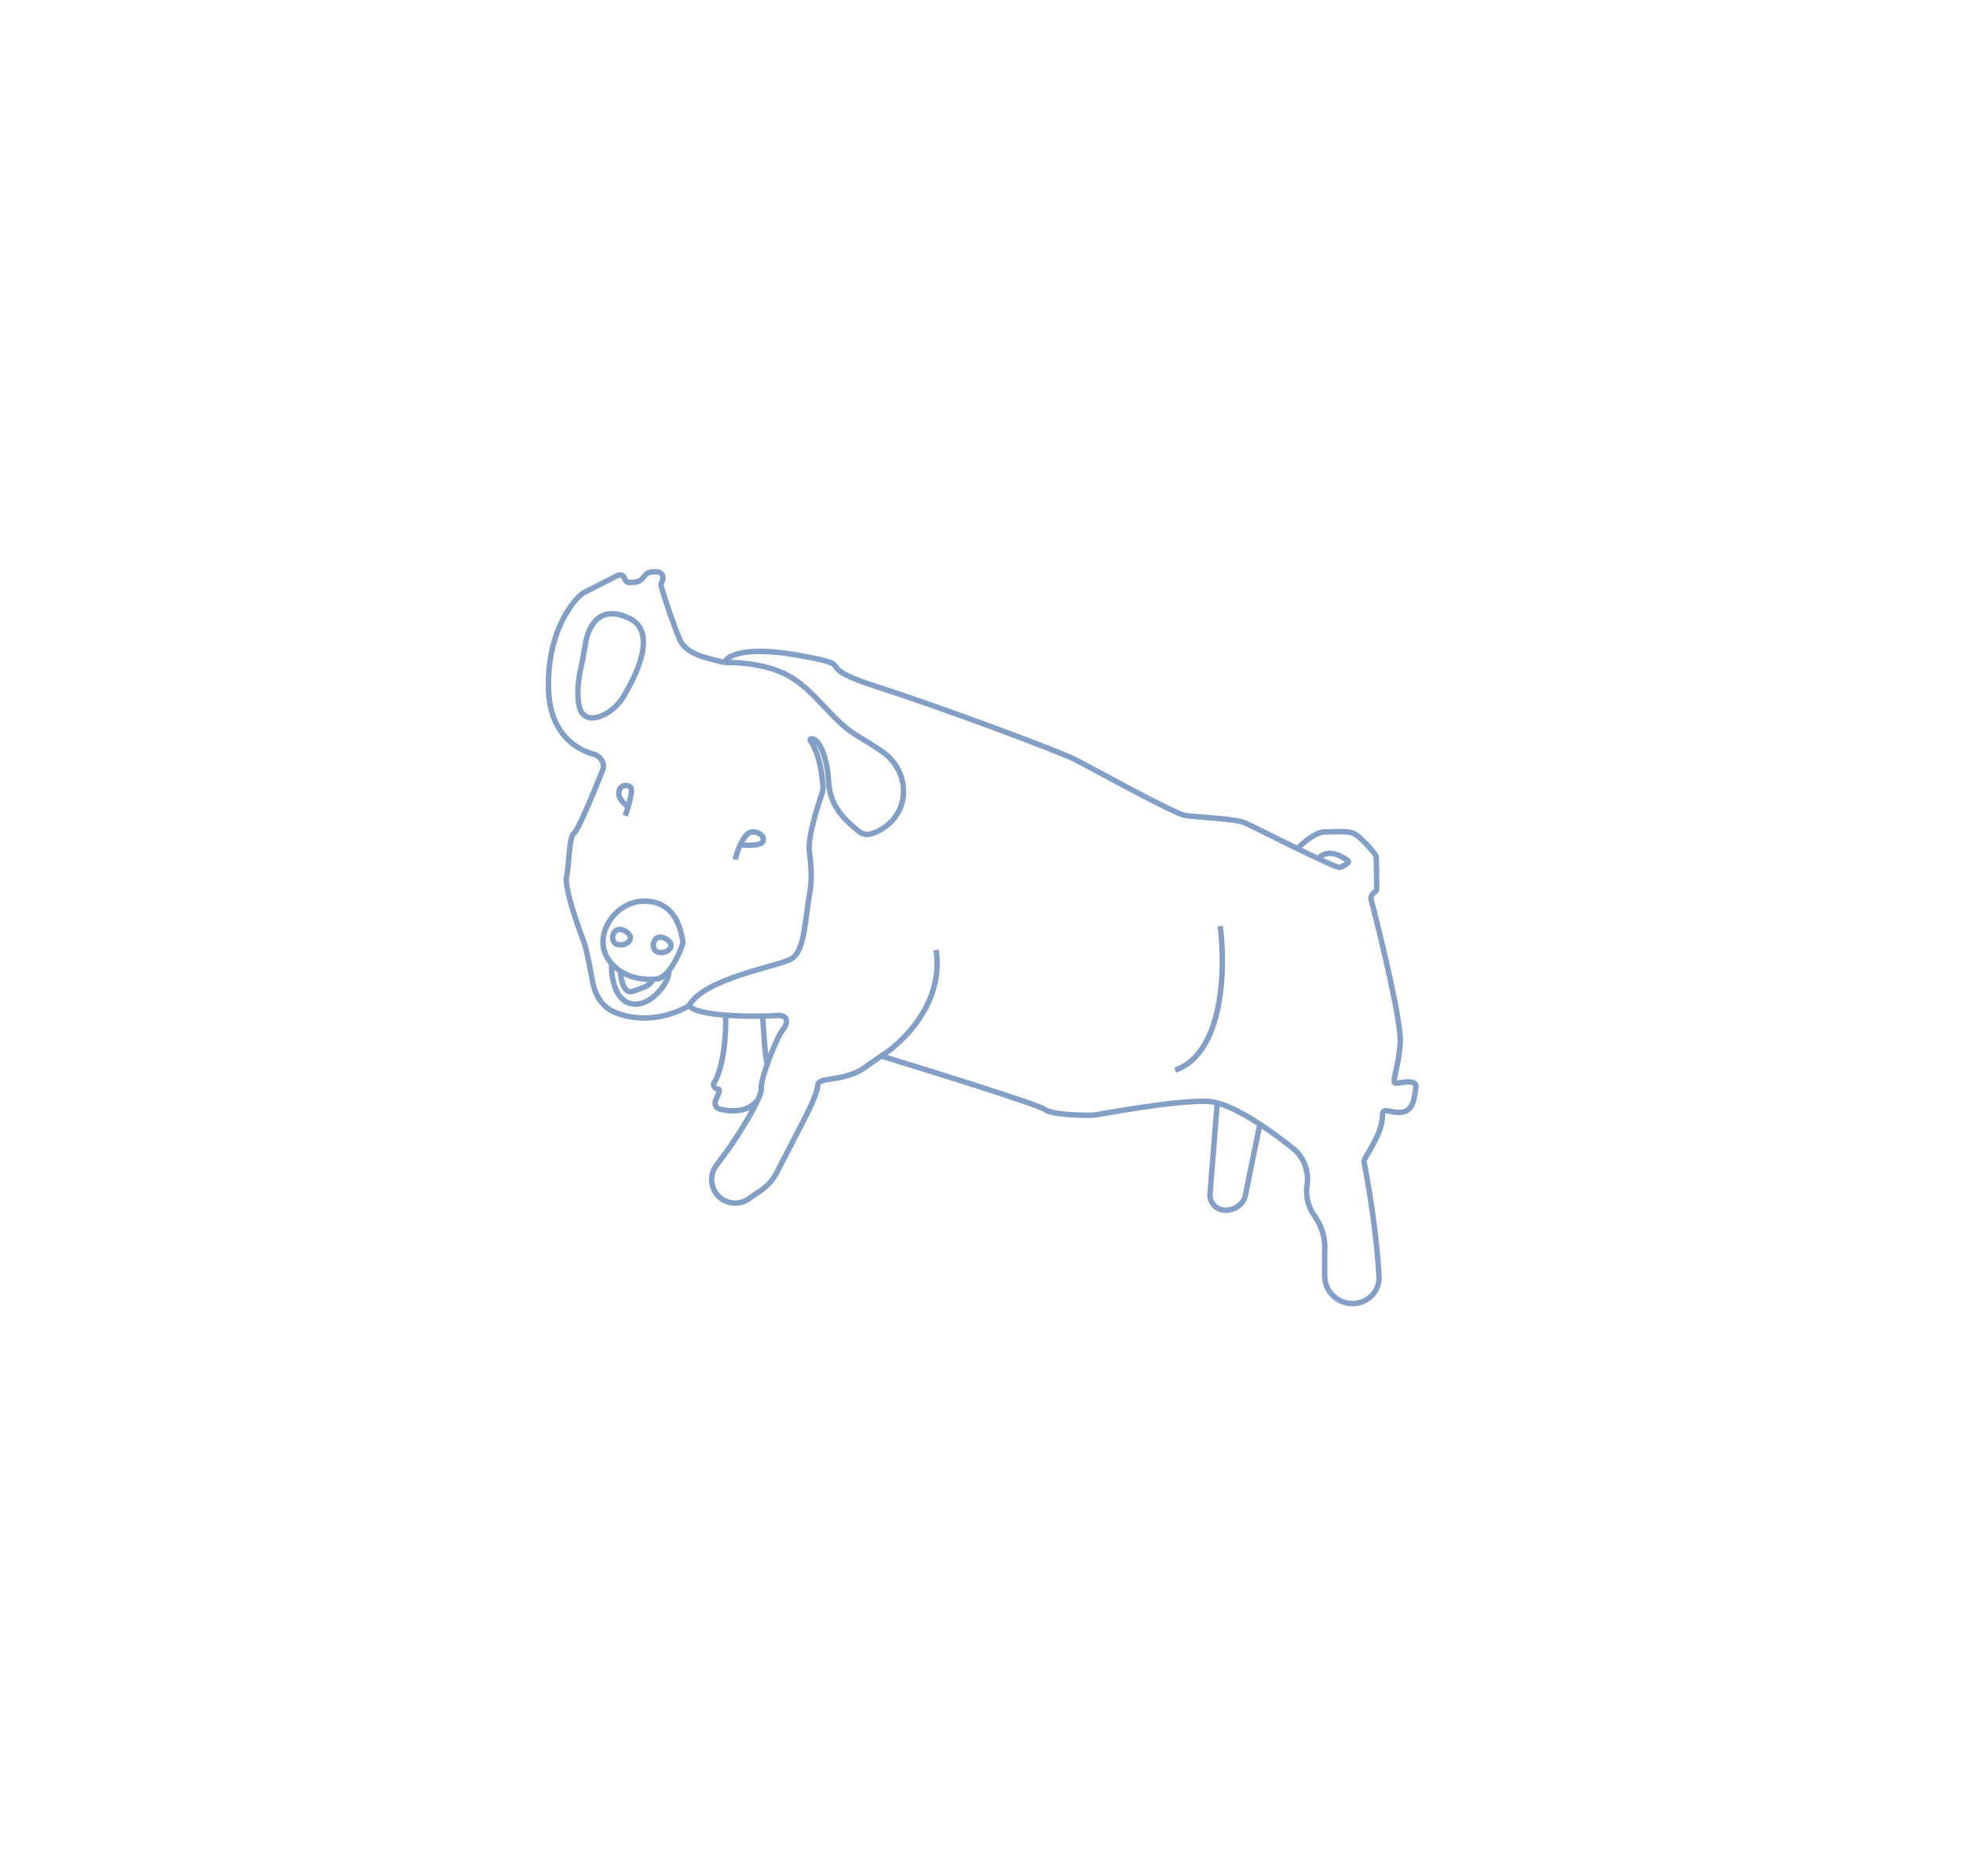
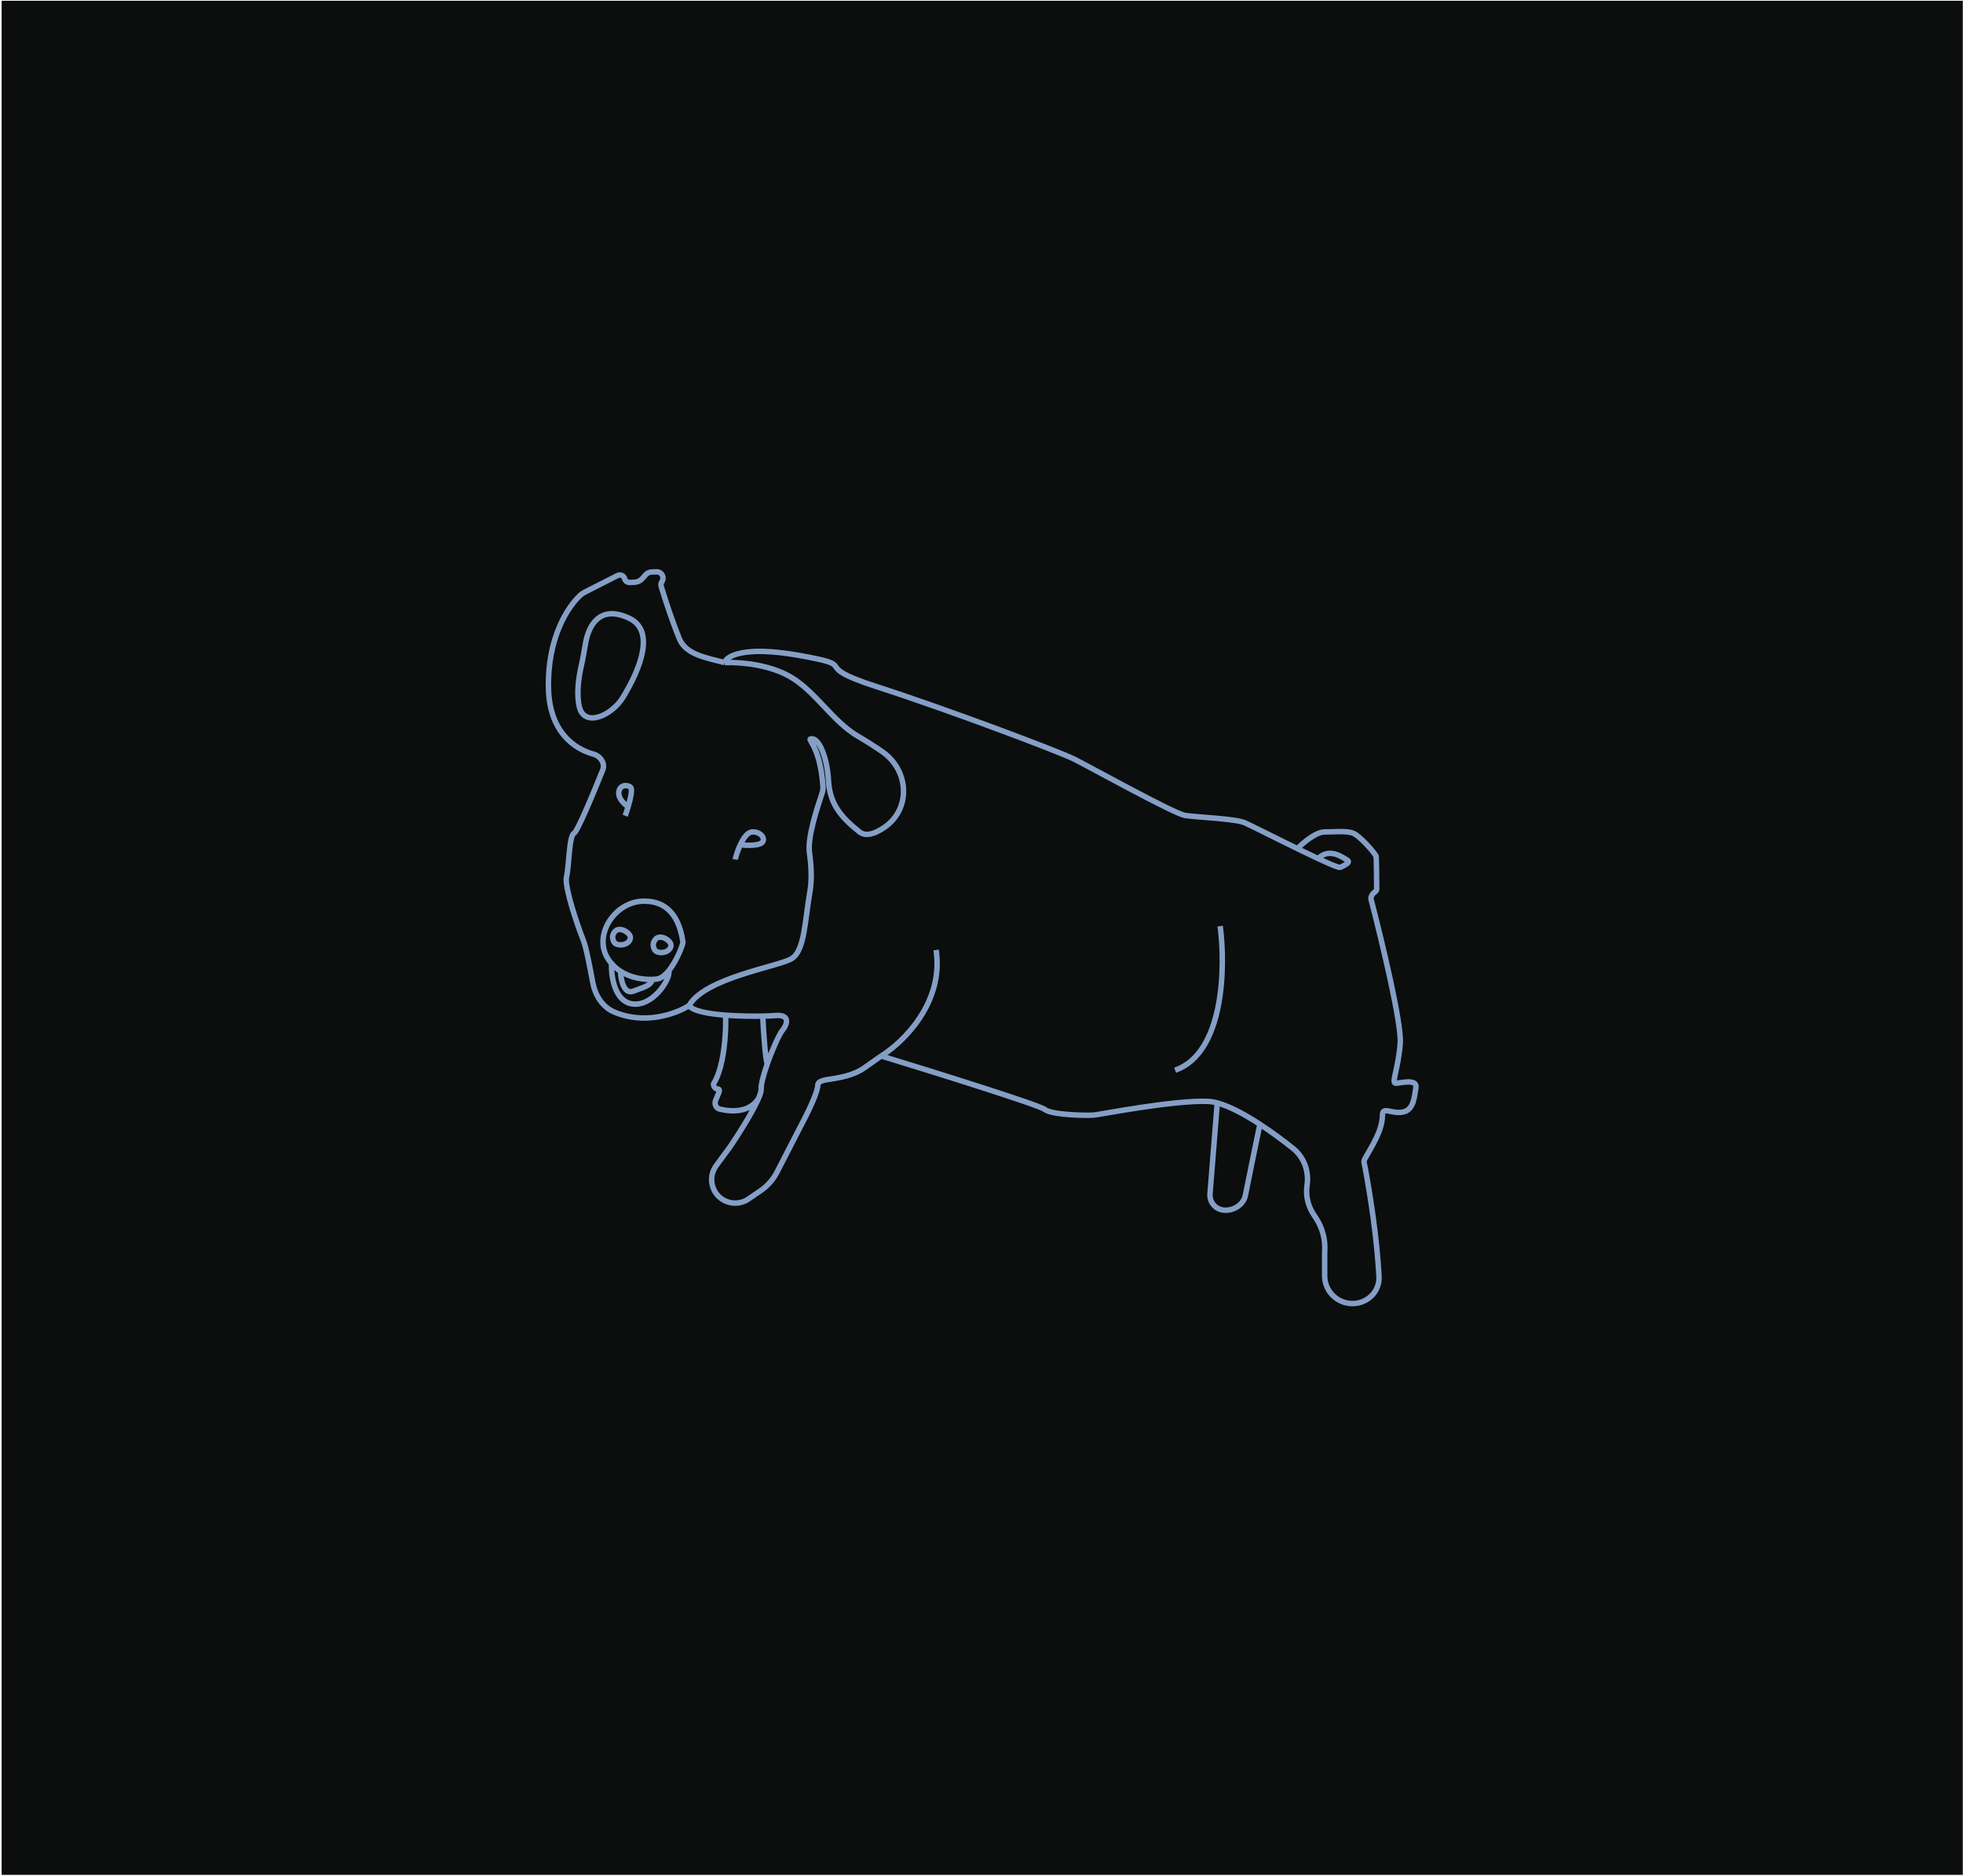
<svg xmlns="http://www.w3.org/2000/svg" width="1081" height="1033" viewBox="0 0 1081 1033" fill="none">
-   <path d="M399.013 364.84V364.84C389.728 362.308 377.786 360.698 374.151 351.787C370.246 342.217 366.438 330.638 364.144 323.029C363.854 322.064 364.008 321.028 364.557 320.184V320.184C366.072 317.852 364.343 314.78 361.565 314.864L358.94 314.944C357.602 314.984 356.342 315.58 355.46 316.587L353.75 318.542C352.662 319.785 351.115 320.53 349.465 320.605L346.74 320.729C345.444 320.788 344.287 319.925 343.972 318.667V318.667C343.548 316.969 341.655 316.105 340.094 316.898L322.458 325.853C321.412 326.384 320.407 326.998 319.543 327.791C312.656 334.106 301.283 351.438 302.053 379.394C302.698 402.835 316.045 412.336 326.891 415.284C330.648 416.305 333.379 420.338 331.929 423.951V423.951C326.157 438.335 317.932 457.932 316.095 458.851C313.355 460.221 313.352 477.345 311.982 482.825C310.885 487.212 315.713 502.575 319.088 512.042C319.929 514.401 320.679 516.393 321.226 517.759C322.902 521.949 324.834 532.546 326.395 540.85C327.74 548.001 331.586 554.439 338.284 557.281C355.063 564.401 372.068 558.417 379.448 553.72M399.013 364.84C400.037 361.318 409.512 355.571 439.224 360.75C476.365 367.224 443.654 365.52 482.839 378.127C522.025 390.735 583.358 413.905 591.536 417.994C599.714 422.083 646.396 447.979 652.529 449.001C658.662 450.024 680.129 450.705 685.581 453.09C688.409 454.328 701.876 461.16 714.467 467.305M399.013 364.84C408.576 364.503 424.068 366.143 435.355 372.742C449.174 380.821 458.512 397.208 472.323 405.301C476.839 407.947 481.447 410.839 485.837 413.884C500.838 424.291 501.823 445.812 486.595 455.883C481.475 459.27 476.647 460.726 473.321 458.089C462.773 449.723 456.953 442.449 456.226 429.718C455.499 416.988 451.134 406.804 447.133 406.804C443.233 406.804 451.429 408.878 453.192 432.9C453.285 434.157 453.182 435.315 452.784 436.511V436.511C450.091 444.603 444.579 461.074 445.758 469.521C446.754 476.657 447.163 484.376 446.042 490.823C443.132 507.555 443.132 523.558 435.858 527.923C428.583 532.288 388.145 538.417 379.448 553.72M725.853 472.763C732.474 475.853 737.409 477.947 738.055 477.624C740.1 476.602 744.188 474.898 741.803 473.535C739.418 472.172 732.052 466.539 725.853 472.763ZM725.853 472.763C722.394 471.148 718.475 469.261 714.467 467.305M714.467 467.305C717.424 464.235 724.571 458.094 729.499 458.094C735.659 458.094 740.846 457.445 744.736 458.634C748.627 459.823 757.597 470.197 757.813 471.602C757.974 472.653 758.086 483.101 758.129 489.197C758.134 489.964 757.99 490.563 757.352 490.988V490.988C755.996 491.893 754.63 493.7 755.039 495.278C761.213 519.071 771.954 563.898 771.085 574.68C769.95 588.755 766.09 596.474 768.588 596.474C771.085 596.474 780.619 593.75 779.711 598.971C778.803 604.192 778.576 611.23 772.447 612.365C766.317 613.5 761.55 609.187 761.323 613.727C761.312 613.955 761.302 614.197 761.294 614.452C761.028 622.854 755.702 630.73 751.622 638.079V638.079C750.778 639.601 751.278 640.455 751.605 642.165C754.521 657.428 758.274 681.746 759.406 702.863C759.857 711.288 752.87 717.978 744.435 717.795V717.795C736.129 717.615 729.488 710.833 729.481 702.525L729.47 689.688L729.515 688.999C729.931 682.554 728.245 676.149 724.711 670.743L723.282 668.558C720.208 663.857 718.963 658.193 719.783 652.636V652.636C720.913 644.981 718.146 637.226 712.1 632.395C706.666 628.053 700.292 623.302 693.811 619.066M485.277 581.461C514.046 590.252 572.337 608.45 575.351 610.915C579.118 613.998 598.64 614.34 602.408 613.998C606.175 613.655 645.903 605.778 665.083 606.463C666.696 606.521 668.457 606.819 670.332 607.319M485.277 581.461C497.2 574.13 519.935 552.197 515.495 523.112M485.277 581.461L476.03 587.969V587.969C470.067 592.164 462.712 593.436 455.498 594.491C452.56 594.921 450.343 595.833 450.343 597.558C450.343 600.94 446.083 610.074 443.197 615.708C442.81 616.464 442.448 617.157 442.123 617.765L429.192 642.867L427.836 645.5C425.749 649.551 422.689 653.02 418.93 655.595L412.176 660.223C408.442 662.781 403.643 663.206 399.518 661.343V661.343C392.005 657.95 389.528 648.497 394.412 641.856L402.052 631.465C406.54 624.865 414.445 612.447 417.709 604.842M379.448 553.72C381.505 556.727 390.143 558.271 399.618 558.995M404.901 473.262C405.034 472.202 406.074 468.612 407.674 465.191M407.674 465.191C409.341 461.626 411.616 458.245 414.102 458.106C418.974 457.836 421.951 461.895 419.515 464.06C417.566 465.792 410.809 465.536 407.674 465.191ZM344.281 449.176C344.479 448.679 345.189 446.648 345.914 444.197M345.914 444.197C347.163 439.975 348.456 434.507 347.257 433.479C345.363 431.856 341.033 432.126 340.762 436.456C340.546 439.92 344.107 443.06 345.914 444.197ZM336.762 530.554C336.196 529.906 335.653 529.213 335.139 528.47C326.237 515.632 338.057 496.934 353.665 496.251C363.578 495.816 373.42 500.381 376.084 518.708C376.243 519.668 372.948 528.765 368.295 534.497M336.762 530.554C336.49 537.079 338.241 550.633 347.415 552.652C358.883 555.174 369.45 539.277 368.295 534.497M336.762 530.554C338.273 532.284 339.952 533.687 341.71 534.821M368.295 534.497C366.273 536.987 363.996 538.842 361.635 539.12C360.993 539.196 360.227 539.257 359.363 539.287M341.71 534.821C341.854 539.312 343.471 547.789 348.791 545.771C355.442 543.248 358.009 542.894 359.363 539.287M341.71 534.821C347.819 538.757 354.9 539.442 359.363 539.287M399.618 558.995C406.764 559.541 414.387 559.62 420.022 559.508M399.618 558.995C399.698 561.907 399.653 565.646 399.395 569.699C398.798 579.107 397.053 590.205 393.057 596.57C392.395 597.624 393.971 599.854 395.2 599.661V599.661C396.086 599.521 396.352 600.475 396.006 601.302L394.098 605.86C393.256 607.872 394.227 610.195 396.345 610.717C403.01 612.362 412.897 612.596 417.709 604.842M417.709 604.842C418.68 602.58 419.24 600.744 419.177 599.613C419.033 597.018 420.528 591.569 422.537 585.848M693.811 619.066C691.66 629.433 688.235 646.095 685.797 658.343C684.492 664.901 675.404 668.701 669.897 664.907V664.907C667.454 663.224 666.095 660.367 666.331 657.41L670.332 607.319M693.811 619.066C685.593 613.694 677.201 609.15 670.332 607.319M671.936 509.969C674.912 532.453 674.119 579.802 647.138 589.325M422.537 585.848C425.3 577.981 429.037 569.601 430.821 567.42C433.904 563.652 434.931 558.515 427.054 559.2C425.562 559.33 423.086 559.447 420.022 559.508M422.537 585.848C421.42 583.137 420.395 567.158 420.022 559.508M338.416 513.207C339.845 511.152 342.738 511.5 345.086 513.207C348.022 515.342 347.488 517.477 345.62 519.078C343.752 520.679 338.949 520.946 337.882 518.277C337.028 516.143 337.216 514.932 338.416 513.207ZM360.776 517.45C362.206 515.395 365.099 515.742 367.447 517.45C370.383 519.585 369.849 521.719 367.981 523.32C366.113 524.922 361.31 525.188 360.243 522.52C359.389 520.385 359.577 519.174 360.776 517.45ZM346.408 340.385C360.689 347.079 353.14 367.4 343.109 383.925C336.937 394.092 321.811 400.772 319.037 389.205C317.436 382.532 318.474 373.676 320.187 366.298C321.17 362.064 321.76 357.734 322.589 353.467C324.488 343.689 330.788 333.064 346.408 340.385Z" stroke="#849FC6" stroke-width="3" />
+   <path d="M0.895 0.418H1080.89V1032.37H0.895V0.418Z" fill="#0C0D0D" />
+   <path d="M399.013 364.84V364.84C389.728 362.308 377.786 360.698 374.151 351.787C370.246 342.217 366.438 330.638 364.144 323.029C363.854 322.064 364.008 321.028 364.557 320.184V320.184C366.072 317.852 364.343 314.78 361.565 314.864L358.94 314.944C357.602 314.984 356.342 315.58 355.46 316.587L353.75 318.542C352.662 319.785 351.115 320.53 349.465 320.605L346.74 320.729C345.444 320.788 344.287 319.925 343.972 318.667V318.667C343.548 316.969 341.655 316.105 340.094 316.898L322.458 325.853C321.412 326.384 320.407 326.998 319.543 327.791C312.656 334.106 301.283 351.438 302.053 379.394C302.698 402.835 316.045 412.336 326.891 415.284C330.648 416.305 333.379 420.338 331.929 423.951V423.951C326.157 438.335 317.932 457.932 316.095 458.851C313.355 460.221 313.352 477.345 311.982 482.825C310.885 487.212 315.713 502.575 319.088 512.042C319.929 514.401 320.679 516.393 321.226 517.759C322.902 521.949 324.834 532.546 326.395 540.85C327.74 548.001 331.586 554.439 338.284 557.281C355.063 564.401 372.068 558.417 379.448 553.72M399.013 364.84C400.037 361.318 409.512 355.571 439.224 360.75C476.365 367.224 443.654 365.52 482.839 378.127C522.025 390.735 583.358 413.905 591.536 417.994C599.714 422.083 646.396 447.979 652.529 449.001C658.662 450.024 680.129 450.705 685.581 453.09C688.409 454.328 701.876 461.16 714.467 467.305M399.013 364.84C408.576 364.503 424.068 366.143 435.355 372.742C449.174 380.821 458.512 397.208 472.323 405.301C476.839 407.947 481.447 410.839 485.837 413.884C500.838 424.291 501.823 445.812 486.595 455.883C481.475 459.27 476.647 460.726 473.321 458.089C462.773 449.723 456.953 442.449 456.226 429.718C455.499 416.988 451.134 406.804 447.133 406.804C443.233 406.804 451.429 408.878 453.192 432.9C453.285 434.157 453.182 435.315 452.784 436.511V436.511C450.091 444.603 444.579 461.074 445.758 469.521C446.754 476.657 447.163 484.376 446.042 490.823C443.132 507.555 443.132 523.558 435.858 527.923C428.583 532.288 388.145 538.417 379.448 553.72M725.853 472.763C732.474 475.853 737.409 477.947 738.055 477.624C740.1 476.602 744.188 474.898 741.803 473.535C739.418 472.172 732.052 466.539 725.853 472.763ZM725.853 472.763C722.394 471.148 718.475 469.261 714.467 467.305M714.467 467.305C717.424 464.235 724.571 458.094 729.499 458.094C735.659 458.094 740.846 457.445 744.736 458.634C748.627 459.823 757.597 470.197 757.813 471.602C757.974 472.653 758.086 483.101 758.129 489.197C758.134 489.964 757.99 490.563 757.352 490.988V490.988C755.996 491.893 754.63 493.7 755.039 495.278C761.213 519.071 771.954 563.898 771.085 574.68C769.95 588.755 766.09 596.474 768.588 596.474C771.085 596.474 780.619 593.75 779.711 598.971C778.803 604.192 778.576 611.23 772.447 612.365C766.317 613.5 761.55 609.187 761.323 613.727C761.312 613.955 761.302 614.197 761.294 614.452C761.028 622.854 755.702 630.73 751.622 638.079V638.079C750.778 639.601 751.278 640.455 751.605 642.165C754.521 657.428 758.274 681.746 759.406 702.863C759.857 711.288 752.87 717.978 744.435 717.795V717.795C736.129 717.615 729.488 710.833 729.481 702.525L729.47 689.688L729.515 688.999C729.93 682.554 728.245 676.149 724.711 670.743L723.282 668.558C720.208 663.857 718.963 658.193 719.783 652.636V652.636C720.913 644.981 718.146 637.226 712.1 632.395C706.666 628.053 700.292 623.302 693.811 619.066M485.277 581.461C514.046 590.252 572.337 608.45 575.351 610.915C579.118 613.998 598.64 614.34 602.408 613.998C606.175 613.655 645.903 605.778 665.083 606.463C666.696 606.521 668.457 606.819 670.332 607.319M485.277 581.461C497.2 574.13 519.935 552.197 515.495 523.112M485.277 581.461L476.03 587.969V587.969C470.067 592.164 462.712 593.436 455.498 594.491C452.56 594.921 450.343 595.833 450.343 597.558C450.343 600.94 446.083 610.074 443.197 615.708C442.81 616.464 442.448 617.157 442.123 617.765L429.192 642.867L427.836 645.5C425.749 649.551 422.689 653.02 418.93 655.595L412.176 660.223C408.442 662.781 403.643 663.206 399.518 661.343V661.343C392.005 657.95 389.528 648.497 394.412 641.856L402.052 631.465C406.54 624.865 414.445 612.447 417.709 604.842M379.448 553.72C381.505 556.727 390.143 558.271 399.618 558.995M404.901 473.262C405.034 472.202 406.074 468.612 407.674 465.191M407.674 465.191C409.341 461.626 411.616 458.245 414.102 458.106C418.974 457.836 421.951 461.895 419.515 464.06C417.566 465.792 410.809 465.536 407.674 465.191ZM344.281 449.176C344.479 448.679 345.189 446.648 345.914 444.197M345.914 444.197C347.163 439.975 348.456 434.507 347.257 433.479C345.363 431.856 341.033 432.126 340.762 436.456C340.546 439.92 344.107 443.06 345.914 444.197ZM336.762 530.554C336.196 529.906 335.653 529.213 335.139 528.47C326.237 515.632 338.057 496.934 353.665 496.251C363.578 495.816 373.42 500.381 376.084 518.708C376.243 519.668 372.948 528.765 368.295 534.497M336.762 530.554C336.49 537.079 338.241 550.633 347.415 552.652C358.883 555.174 369.45 539.277 368.295 534.497M336.762 530.554C338.273 532.284 339.952 533.687 341.71 534.821M368.295 534.497C366.273 536.987 363.996 538.842 361.635 539.12C360.993 539.196 360.227 539.257 359.363 539.287M341.71 534.821C341.854 539.312 343.471 547.789 348.791 545.771C355.442 543.248 358.009 542.894 359.363 539.287M341.71 534.821C347.819 538.757 354.9 539.442 359.363 539.287M399.618 558.995C406.764 559.541 414.387 559.62 420.022 559.508M399.618 558.995C399.698 561.907 399.653 565.646 399.395 569.699C398.797 579.107 397.053 590.205 393.057 596.57C392.395 597.624 393.971 599.854 395.2 599.661V599.661C396.086 599.521 396.352 600.475 396.006 601.302L394.098 605.86C393.256 607.872 394.227 610.195 396.345 610.717C403.01 612.362 412.897 612.596 417.709 604.842M417.709 604.842C418.68 602.58 419.24 600.744 419.177 599.613C419.033 597.018 420.528 591.569 422.537 585.848M693.811 619.066C691.66 629.433 688.235 646.095 685.797 658.343C684.492 664.901 675.404 668.701 669.897 664.907V664.907C667.454 663.224 666.095 660.367 666.331 657.41L670.332 607.319M693.811 619.066C685.593 613.694 677.201 609.15 670.332 607.319M671.936 509.969C674.912 532.453 674.119 579.802 647.138 589.325M422.537 585.848C425.3 577.981 429.037 569.601 430.821 567.42C433.904 563.652 434.931 558.515 427.054 559.2C425.562 559.33 423.086 559.447 420.022 559.508M422.537 585.848C421.42 583.137 420.395 567.158 420.022 559.508M338.416 513.207C339.845 511.152 342.738 511.5 345.086 513.207C348.022 515.342 347.488 517.477 345.62 519.078C343.752 520.679 338.949 520.946 337.882 518.277C337.028 516.143 337.216 514.932 338.416 513.207ZM360.776 517.45C362.206 515.395 365.099 515.742 367.447 517.45C370.383 519.585 369.849 521.719 367.981 523.32C366.113 524.922 361.31 525.188 360.243 522.52C359.389 520.385 359.577 519.174 360.776 517.45ZM346.408 340.385C360.689 347.079 353.14 367.4 343.109 383.925C336.937 394.092 321.811 400.772 319.037 389.205C317.436 382.532 318.474 373.676 320.187 366.298C321.17 362.064 321.76 357.734 322.589 353.467C324.488 343.689 330.788 333.064 346.408 340.385Z" stroke="#849FC6" stroke-width="3" />
</svg>
